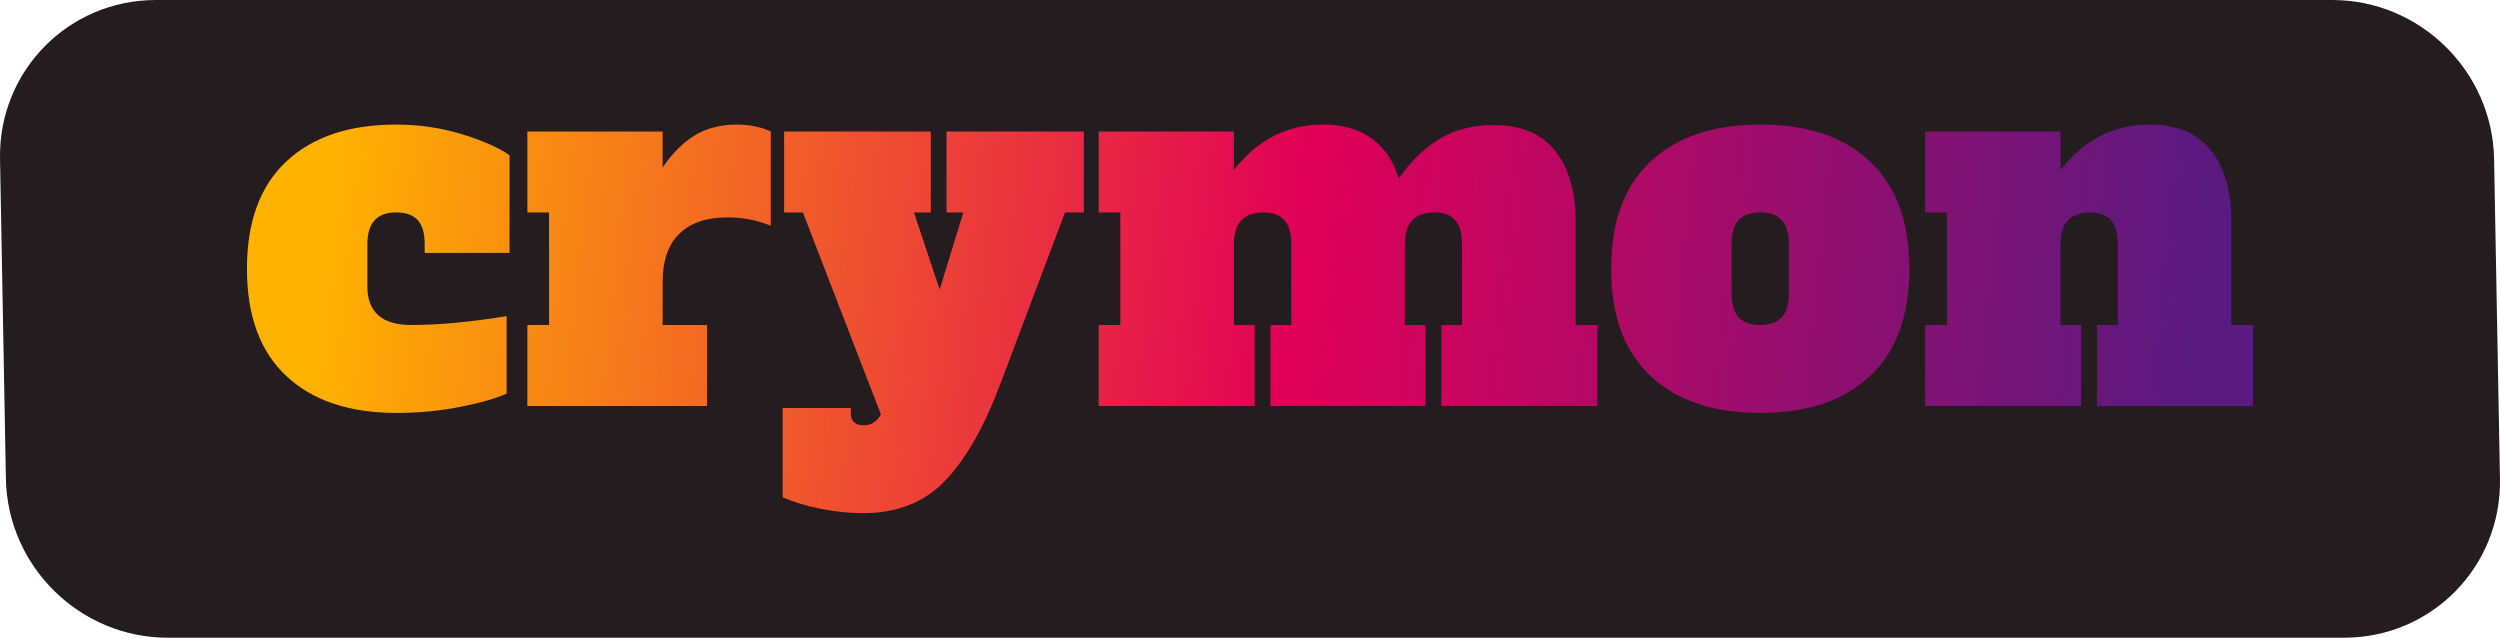
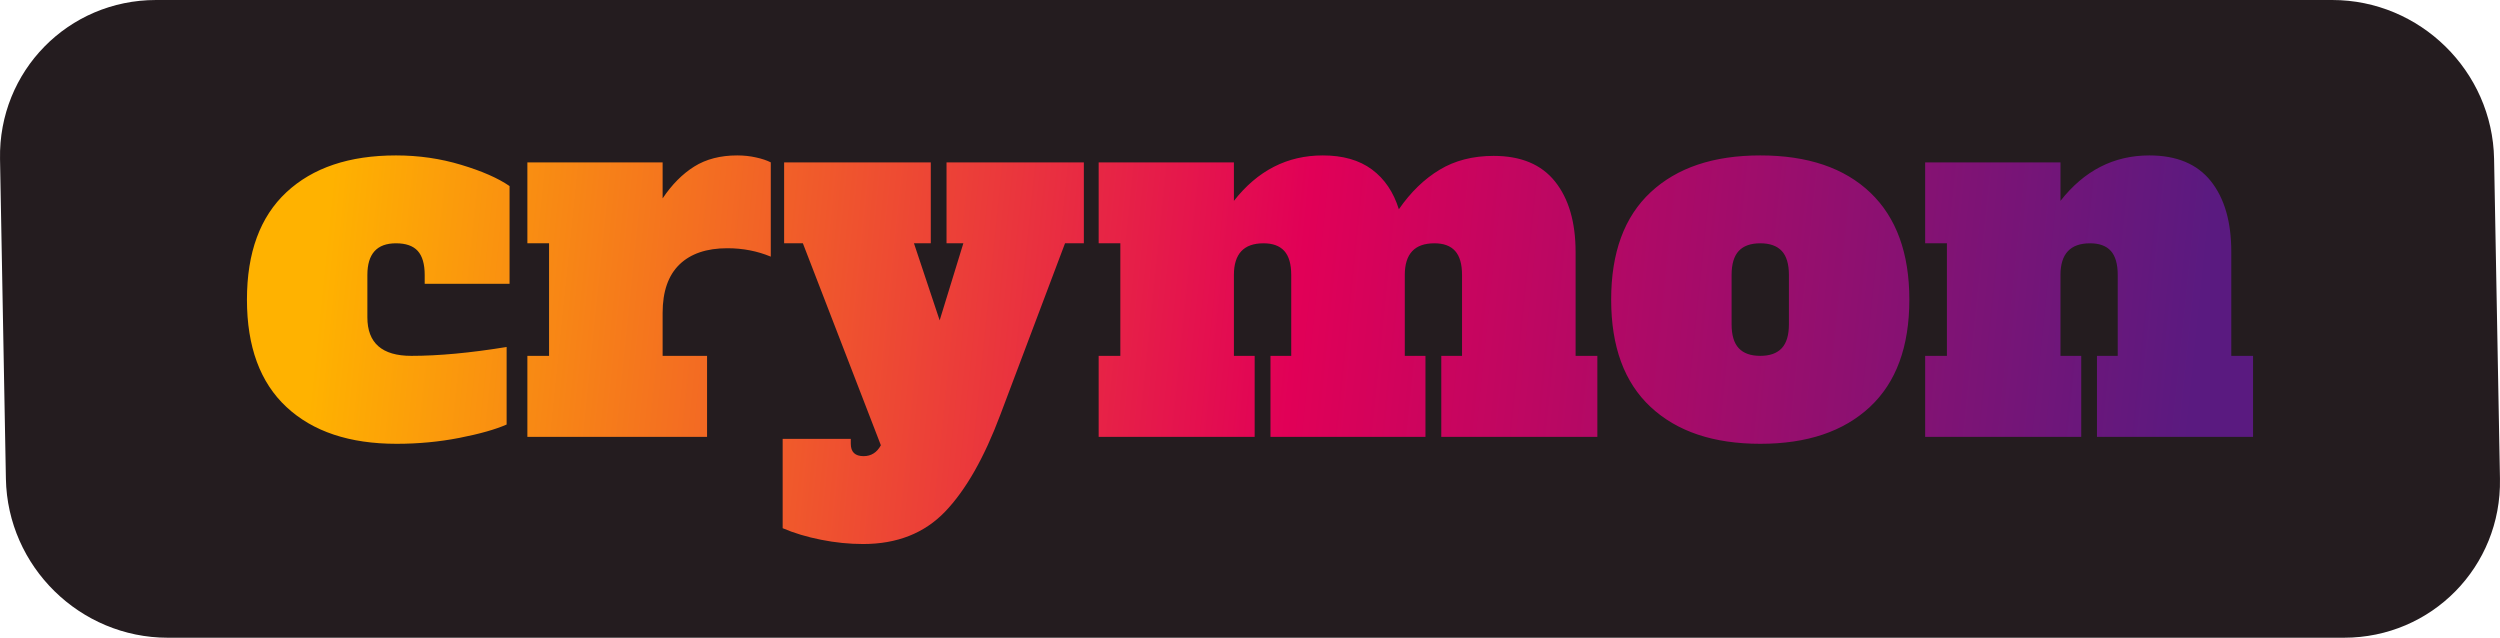
<svg xmlns="http://www.w3.org/2000/svg" xmlns:xlink="http://www.w3.org/1999/xlink" width="324.05" height="82.662" preserveAspectRatio="xMidYMid" version="1.1" viewBox="61.959 5.6 324.05 82.662">
  <defs>
    <linearGradient id="linearGradient2">
      <stop stop-color="#ffb200" offset="0" />
      <stop stop-color="#e10057" offset=".52" />
      <stop stop-color="#5a1a80" offset="1" />
    </linearGradient>
    <filter id="editing-jagged-46" x="0" y="0" width="1" height="1">
      <feTurbulence baseFrequency="0" result="turb" seed="1" />
      <feDisplacementMap in="SourceGraphic" in2="turb" />
    </filter>
-     <linearGradient id="linearGradient4-4" x1="11.504" x2="253.09" y1="-29.78" y2="-4.92" gradientTransform="translate(.95179 -2.1891)" gradientUnits="userSpaceOnUse" xlink:href="#linearGradient2" />
+     <linearGradient id="linearGradient4-4" x1="11.504" x2="253.09" y1="-29.78" y2="-4.92" gradientTransform="translate(.95179 1.8109)" gradientUnits="userSpaceOnUse" xlink:href="#linearGradient2" />
    <linearGradient id="linearGradient5" x1="119.98" x2="380.01" y1="88.89" y2="88.89" gradientUnits="userSpaceOnUse" xlink:href="#linearGradient2" />
  </defs>
  <style>text {
  font-size: 64px;
  font-family: Arial Black;
  dominant-baseline: central;
  text-anchor: middle;
}</style>
  <g transform="translate(92.116 60.415)" fill="url(#linearGradient5)" filter="url(#editing-jagged-46)">
    <rect transform="matrix(1 0 .018366 .99983 0 0)" x="-29.525" y="-54.824" width="323.28" height="82.676" ry="20.598" fill="#241c1f" />
-     <path d="m21.242-1.289q-9.15 0-14.27-4.77-5.12-4.77-5.12-13.92t5.12-13.92 14.2-4.77q4.42 0 8.45 1.22 4.03 1.21 6.27 2.75v12.67h-11v-1.15q0-2.11-0.9-3.11-0.9-0.99-2.82-0.99-3.71 0-3.71 4.1v5.5q0 4.99 5.7 4.99 5.31 0 12.35-1.15v10.05q-2.18 0.96-6.11 1.73-3.94 0.77-8.16 0.77zm44.16-37.38q1.28 0 2.43 0.26 1.15 0.25 1.92 0.64v12.22q-2.62-1.09-5.63-1.09-4.03 0-6.21 2.11-2.18 2.12-2.18 6.28v5.56h5.76v10.5h-23.29v-10.5h2.81v-14.59h-2.81v-10.49h17.53v4.67q1.8-2.69 4.1-4.13t5.57-1.44zm27.13 0.9h17.8v10.49h-2.44l-8.38 22.21q-3.14 8.38-7.17 12.58-4.03 4.19-10.62 4.19-2.69 0-5.44-0.55-2.75-0.54-4.99-1.5v-11.58h8.83v0.64q0 1.6 1.66 1.6 1.47 0 2.24-1.41l-10.11-26.18h-2.43v-10.49h19.01v10.49h-2.18l3.33 9.99 3.07-9.99h-2.18zm81.54 25.08h2.82v10.5h-20.23v-10.5h2.69v-10.49q0-2.11-0.9-3.11-0.89-0.99-2.68-0.99-3.84 0-3.84 4.1v10.49h2.68v10.5h-20.09v-10.5h2.69v-10.49q0-2.11-0.9-3.11-0.9-0.99-2.69-0.99-3.84 0-3.84 4.1v10.49h2.69v10.5h-20.22v-10.5h2.81v-14.59h-2.81v-10.49h17.53v4.99q4.61-5.89 11.52-5.89 3.91 0 6.37 1.82 2.46 1.83 3.49 5.16 2.3-3.33 5.28-5.12 2.97-1.8 7.01-1.8 5.31 0 7.96 3.33 2.66 3.33 2.66 9.15zm23.94 11.4q-9.09 0-14.21-4.77-5.12-4.77-5.12-13.92t5.12-13.92 14.21-4.77q9.21 0 14.27 4.83 5.05 4.83 5.05 13.86 0 9.15-5.12 13.92-5.12 4.77-14.2 4.77zm0-11.4q1.85 0 2.78-0.99t0.93-3.1v-6.4q0-2.11-0.93-3.11-0.93-0.99-2.78-0.99-1.86 0-2.79 0.99-0.93 1-0.93 3.11v6.4q0 2.11 0.93 3.1t2.79 0.99zm61.05 0h2.82v10.5h-20.23v-10.5h2.69v-10.49q0-2.11-0.89-3.11-0.9-0.99-2.69-0.99-3.84 0-3.84 4.1v10.49h2.69v10.5h-20.23v-10.5h2.82v-14.59h-2.82v-10.49h17.54v4.99q4.61-5.89 11.52-5.89 5.31 0 7.97 3.33 2.65 3.33 2.65 9.15z" fill="url(#linearGradient4-4)" />
+     <path d="m21.242 2.711q-9.15 0-14.27-4.77-5.12-4.77-5.12-13.92t5.12-13.92 14.2-4.77q4.42 0 8.45 1.22 4.03 1.21 6.27 2.75v12.67h-11v-1.15q0-2.11-0.9-3.11-0.9-0.99-2.82-0.99-3.71 0-3.71 4.1v5.5q0 4.99 5.7 4.99 5.31 0 12.35-1.15v10.05q-2.18 0.96-6.11 1.73-3.94 0.77-8.16 0.77zm44.16-37.38q1.28 0 2.43 0.26 1.15 0.25 1.92 0.64v12.22q-2.62-1.09-5.63-1.09-4.03 0-6.21 2.11-2.18 2.12-2.18 6.28v5.56h5.76v10.5h-23.29v-10.5h2.81v-14.59h-2.81v-10.49h17.53v4.67q1.8-2.69 4.1-4.13t5.57-1.44zm27.13 0.9h17.8v10.49h-2.44l-8.38 22.21q-3.14 8.38-7.17 12.58-4.03 4.19-10.62 4.19-2.69 0-5.44-0.55-2.75-0.54-4.99-1.5v-11.58h8.83v0.64q0 1.6 1.66 1.6 1.47 0 2.24-1.41l-10.11-26.18h-2.43v-10.49h19.01v10.49h-2.18l3.33 9.99 3.07-9.99h-2.18zm81.54 25.08h2.82v10.5h-20.23v-10.5h2.69v-10.49q0-2.11-0.9-3.11-0.89-0.99-2.68-0.99-3.84 0-3.84 4.1v10.49h2.68v10.5h-20.09v-10.5h2.69v-10.49q0-2.11-0.9-3.11-0.9-0.99-2.69-0.99-3.84 0-3.84 4.1v10.49h2.69v10.5h-20.22v-10.5h2.81v-14.59h-2.81v-10.49h17.53v4.99q4.61-5.89 11.52-5.89 3.91 0 6.37 1.82 2.46 1.83 3.49 5.16 2.3-3.33 5.28-5.12 2.97-1.8 7.01-1.8 5.31 0 7.96 3.33 2.66 3.33 2.66 9.15zm23.94 11.4q-9.09 0-14.21-4.77-5.12-4.77-5.12-13.92t5.12-13.92 14.21-4.77q9.21 0 14.27 4.83 5.05 4.83 5.05 13.86 0 9.15-5.12 13.92-5.12 4.77-14.2 4.77zm0-11.4q1.85 0 2.78-0.99t0.93-3.1v-6.4q0-2.11-0.93-3.11-0.93-0.99-2.78-0.99-1.86 0-2.79 0.99-0.93 1-0.93 3.11v6.4q0 2.11 0.93 3.1t2.79 0.99zm61.05 0h2.82v10.5h-20.23v-10.5h2.69v-10.49q0-2.11-0.89-3.11-0.9-0.99-2.69-0.99-3.84 0-3.84 4.1v10.49h2.69v10.5h-20.23v-10.5h2.82v-14.59h-2.82v-10.49h17.54v4.99q4.61-5.89 11.52-5.89 5.31 0 7.97 3.33 2.65 3.33 2.65 9.15z" fill="url(#linearGradient4-4)" />
  </g>
</svg>
